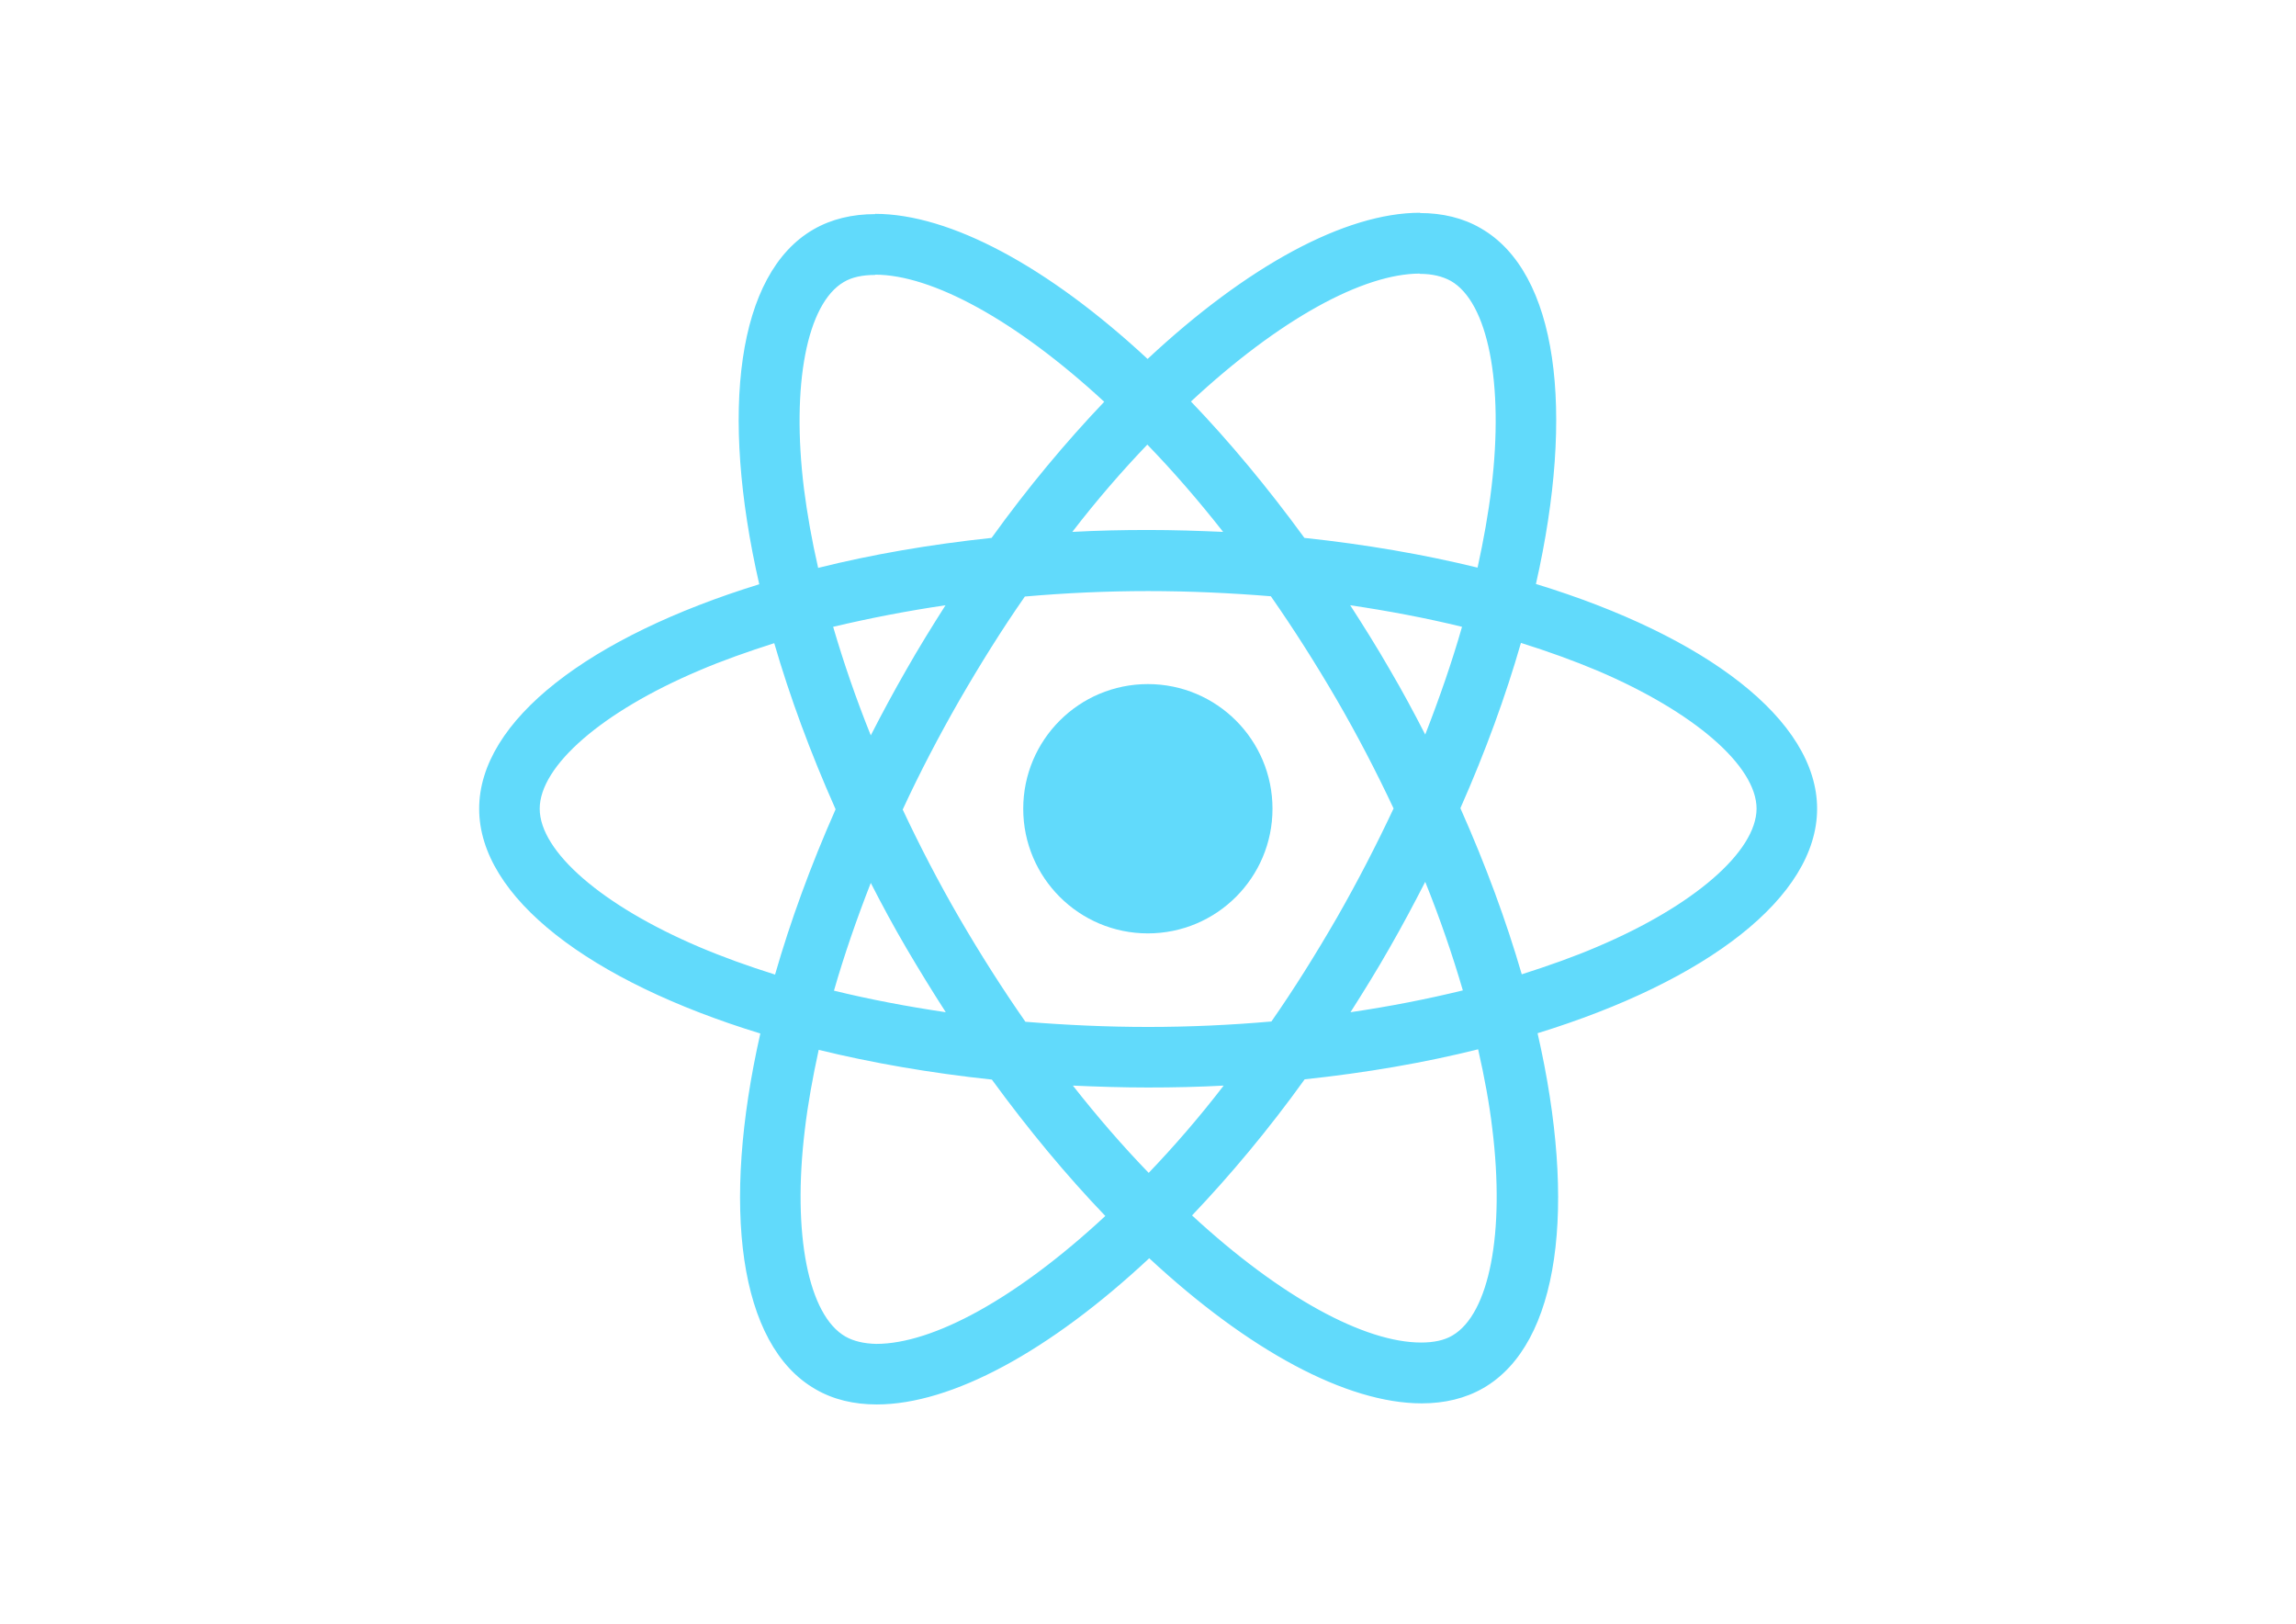
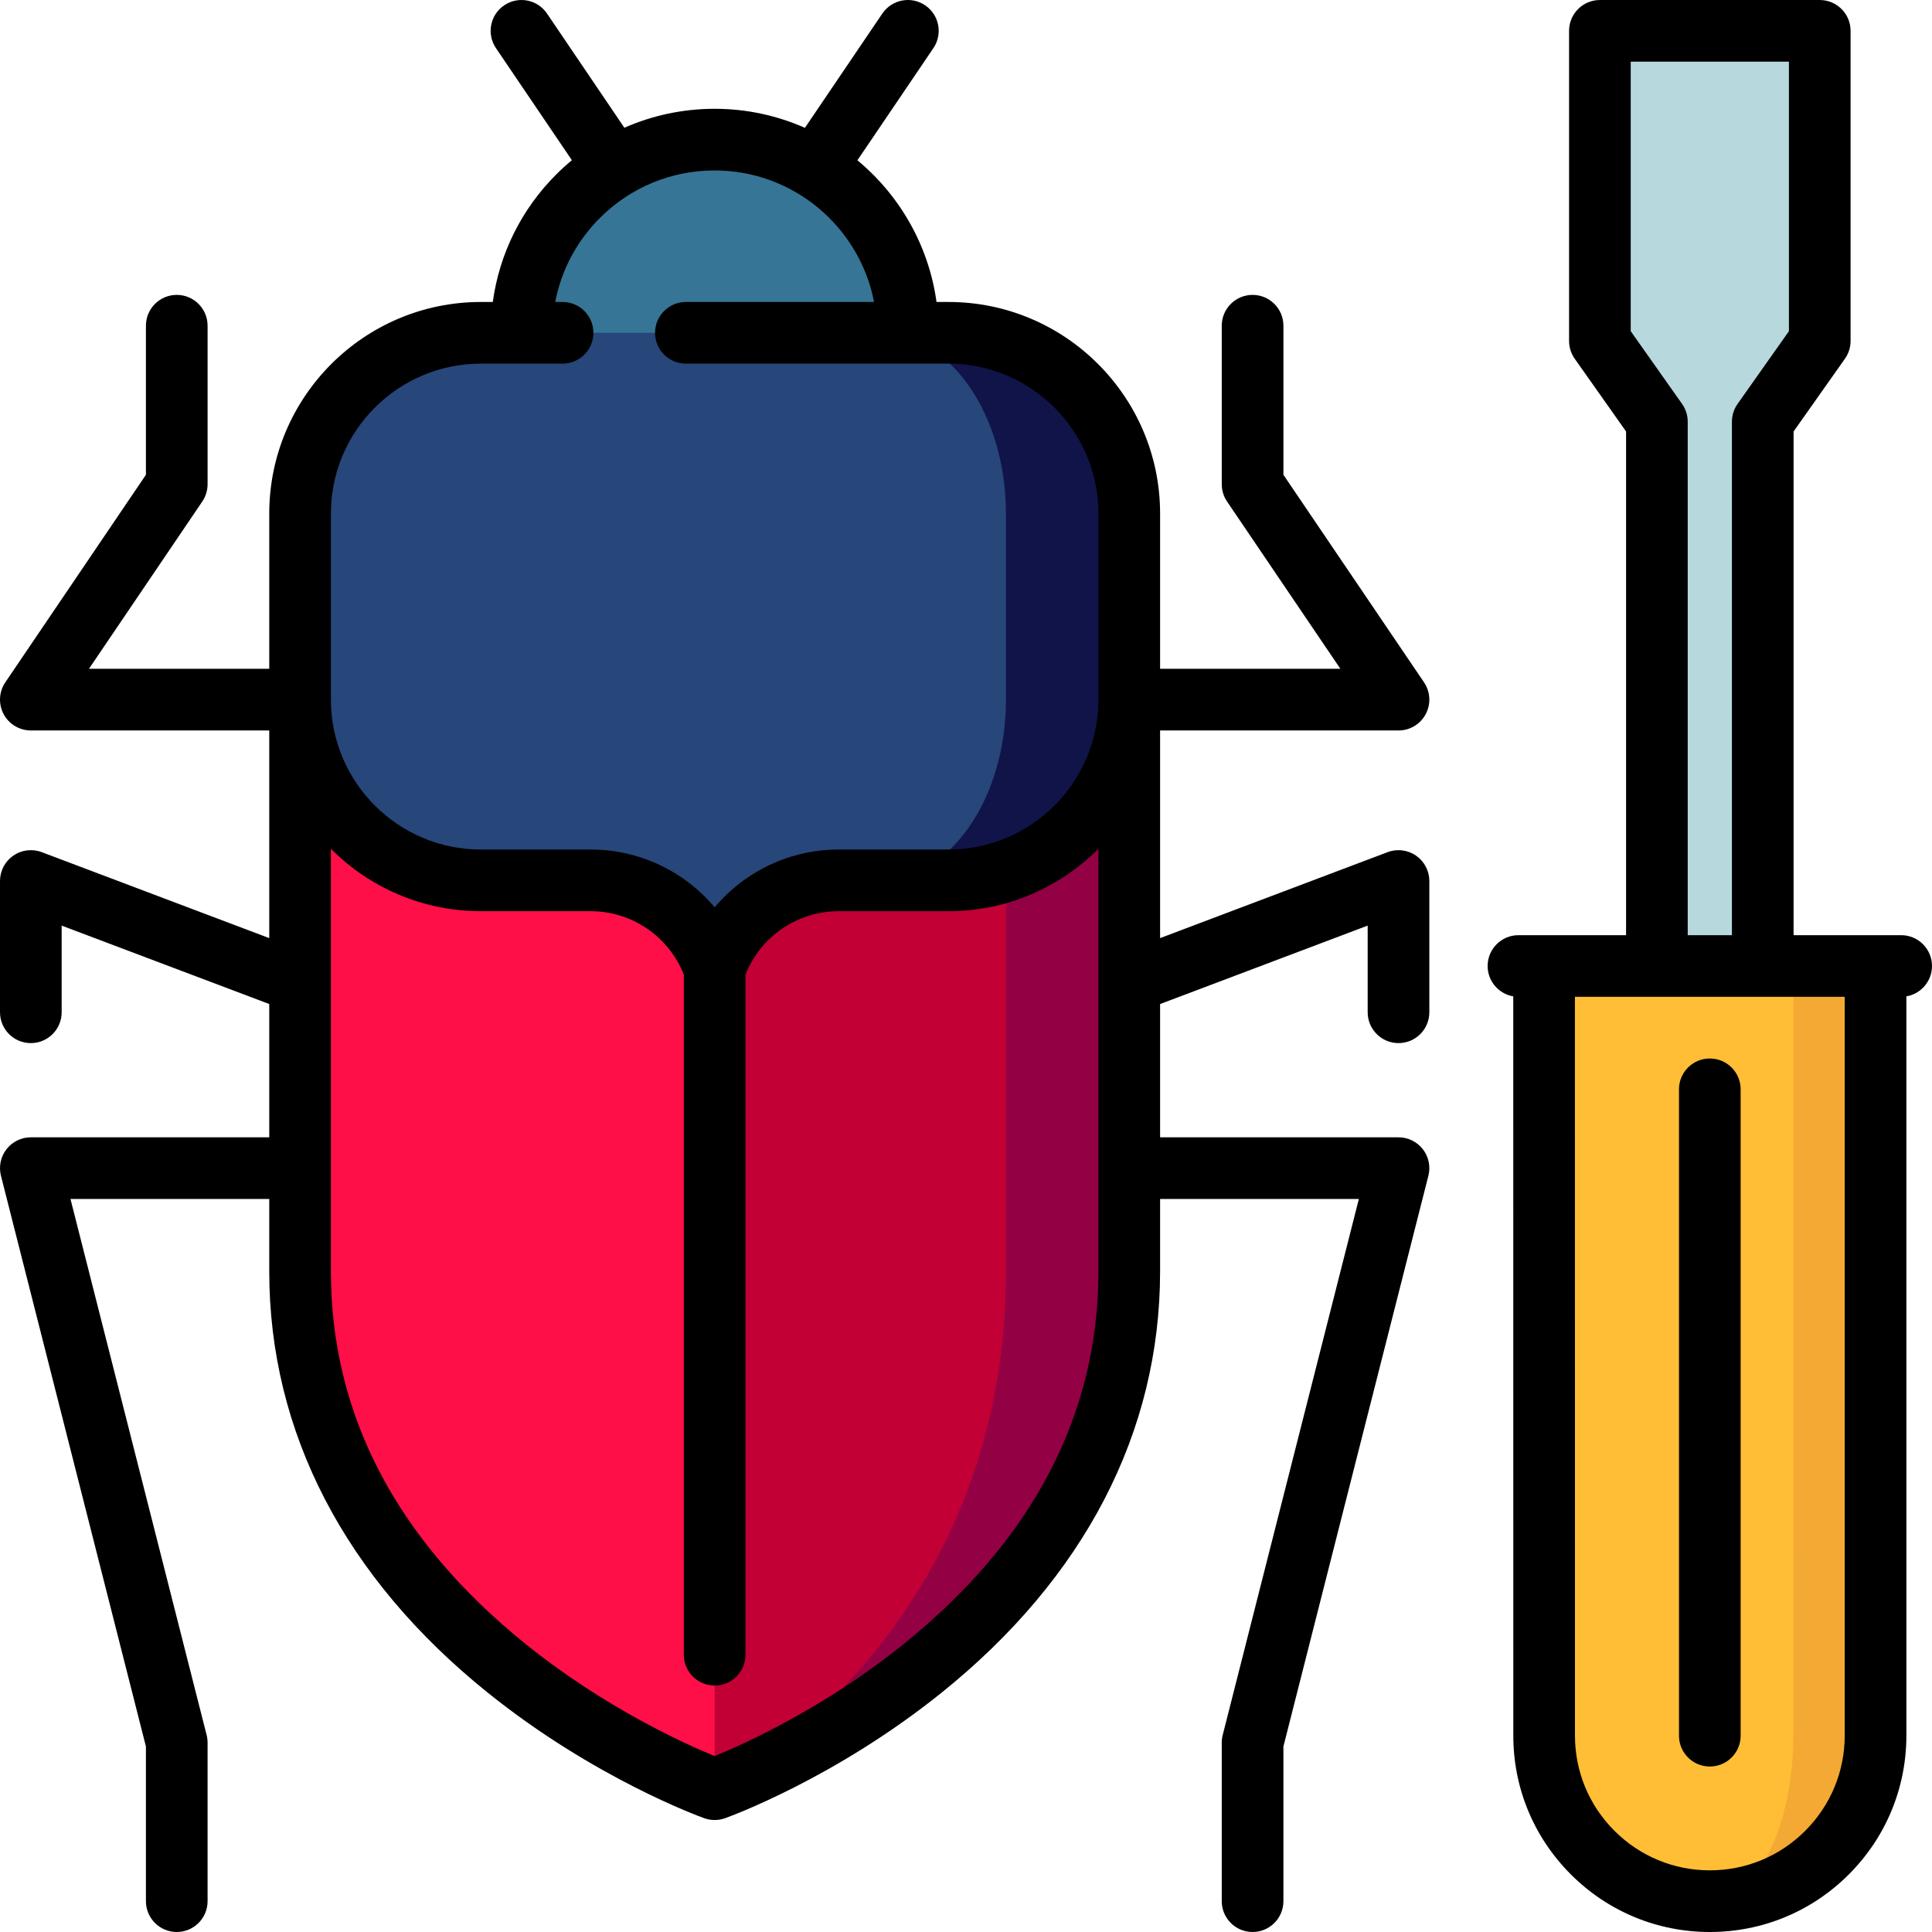
- <svg xmlns="http://www.w3.org/2000/svg" viewBox="0 0 841.9 595.3">
-   <g fill="#61DAFB">
-     <path d="M666.3 296.5c0-32.5-40.7-63.3-103.1-82.4 14.4-63.6 8-114.2-20.2-130.4-6.5-3.8-14.1-5.6-22.4-5.6v22.3c4.6 0 8.3.9 11.4 2.6 13.6 7.8 19.5 37.5 14.9 75.7-1.1 9.4-2.9 19.3-5.1 29.4-19.6-4.8-41-8.5-63.5-10.9-13.5-18.5-27.5-35.3-41.6-50 32.6-30.3 63.2-46.9 84-46.9V78c-27.5 0-63.5 19.6-99.9 53.6-36.4-33.8-72.4-53.2-99.9-53.2v22.3c20.7 0 51.4 16.5 84 46.6-14 14.7-28 31.4-41.3 49.9-22.6 2.4-44 6.1-63.6 11-2.3-10-4-19.7-5.2-29-4.7-38.2 1.1-67.9 14.6-75.8 3-1.8 6.9-2.6 11.5-2.6V78.5c-8.4 0-16 1.8-22.6 5.6-28.1 16.2-34.4 66.7-19.9 130.1-62.2 19.2-102.7 49.9-102.7 82.3 0 32.5 40.7 63.3 103.1 82.4-14.4 63.6-8 114.2 20.2 130.4 6.5 3.8 14.1 5.6 22.5 5.6 27.5 0 63.5-19.6 99.9-53.6 36.4 33.8 72.4 53.2 99.9 53.2 8.4 0 16-1.8 22.6-5.6 28.1-16.2 34.4-66.7 19.9-130.1 62-19.1 102.5-49.9 102.5-82.3zm-130.2-66.7c-3.7 12.9-8.3 26.2-13.5 39.5-4.1-8-8.4-16-13.1-24-4.6-8-9.5-15.8-14.4-23.4 14.2 2.1 27.9 4.7 41 7.9zm-45.8 106.5c-7.8 13.5-15.8 26.3-24.1 38.2-14.9 1.3-30 2-45.2 2-15.1 0-30.2-.7-45-1.9-8.3-11.9-16.4-24.6-24.2-38-7.6-13.1-14.5-26.4-20.8-39.8 6.2-13.4 13.2-26.8 20.7-39.9 7.8-13.5 15.8-26.3 24.1-38.2 14.9-1.3 30-2 45.2-2 15.1 0 30.2.7 45 1.9 8.3 11.9 16.4 24.6 24.2 38 7.6 13.1 14.5 26.4 20.8 39.8-6.3 13.4-13.2 26.8-20.7 39.9zm32.3-13c5.4 13.4 10 26.8 13.8 39.8-13.1 3.2-26.9 5.9-41.2 8 4.9-7.7 9.8-15.6 14.4-23.7 4.6-8 8.9-16.1 13-24.1zM421.2 430c-9.3-9.6-18.6-20.3-27.8-32 9 .4 18.2.7 27.5.7 9.4 0 18.7-.2 27.8-.7-9 11.7-18.3 22.4-27.5 32zm-74.4-58.9c-14.2-2.1-27.9-4.7-41-7.9 3.7-12.9 8.3-26.2 13.5-39.5 4.1 8 8.4 16 13.1 24 4.7 8 9.5 15.8 14.4 23.4zM420.7 163c9.3 9.6 18.6 20.3 27.8 32-9-.4-18.2-.7-27.5-.7-9.4 0-18.7.2-27.8.7 9-11.7 18.3-22.4 27.5-32zm-74 58.9c-4.9 7.7-9.8 15.6-14.4 23.7-4.6 8-8.9 16-13 24-5.4-13.4-10-26.8-13.8-39.8 13.1-3.1 26.9-5.8 41.2-7.9zm-90.5 125.2c-35.4-15.1-58.3-34.9-58.3-50.6 0-15.7 22.9-35.6 58.3-50.6 8.6-3.7 18-7 27.7-10.1 5.7 19.6 13.2 40 22.5 60.9-9.2 20.8-16.6 41.1-22.2 60.6-9.9-3.1-19.3-6.5-28-10.2zM310 490c-13.6-7.8-19.5-37.5-14.9-75.7 1.1-9.4 2.9-19.3 5.1-29.4 19.6 4.8 41 8.5 63.5 10.9 13.5 18.5 27.5 35.3 41.6 50-32.6 30.3-63.2 46.9-84 46.9-4.5-.1-8.3-1-11.3-2.7zm237.2-76.2c4.7 38.2-1.1 67.9-14.6 75.8-3 1.8-6.9 2.6-11.5 2.6-20.7 0-51.4-16.5-84-46.6 14-14.7 28-31.4 41.3-49.9 22.6-2.4 44-6.1 63.6-11 2.3 10.1 4.1 19.8 5.2 29.1zm38.5-66.7c-8.6 3.7-18 7-27.7 10.1-5.7-19.6-13.2-40-22.5-60.9 9.2-20.8 16.6-41.1 22.2-60.6 9.9 3.1 19.3 6.5 28.1 10.2 35.4 15.1 58.3 34.9 58.3 50.6-.1 15.7-23 35.6-58.4 50.6zM320.8 78.4z" />
-     <circle cx="420.9" cy="296.5" r="45.7" />
-     <path d="M520.5 78.1z" />
-   </g>
+ <svg xmlns="http://www.w3.org/2000/svg" version="1.1" id="Layer_1" x="0px" y="0px" viewBox="0 0 512.002 512.002" style="enable-background:new 0 0 512.002 512.002;" xml:space="preserve">
+   <polygon style="fill:#B7D9DD;" points="423.992,8.172 423.992,90.355 439.097,111.756 439.097,288.683 467.15,288.683   467.15,111.756 482.255,90.355 482.255,8.172 " />
+   <path style="fill:#367596;" d="M189.395,37.002c-28.277,0-51.199,22.922-51.199,51.199l51.202,32.681L240.595,88.2  C240.594,59.924,217.672,37.002,189.395,37.002z" />
+   <path style="fill:#940044;" d="M266.59,185.411l-77.17,288.735c1.689-0.61,109.851-40.023,109.851-137.216V185.411H266.59z" />
+   <path style="fill:#C20035;" d="M189.398,474.157L167.61,185.411h98.979V336.93C266.59,433.928,190.901,473.385,189.398,474.157z" />
+   <path style="fill:#FF0F47;" d="M189.398,185.412h-77.192H79.525v151.519c0,97.193,108.163,136.606,109.851,137.216  C189.398,474.158,189.398,185.412,189.398,185.412z" />
+   <path style="fill:#111449;" d="M251.371,88.196h-18.432v145.103h18.432c26.45,0,47.899-21.439,47.899-47.888v-49.315  C299.271,109.646,277.821,88.196,251.371,88.196z" />
+   <path style="fill:#F3A933;" d="M497.039,256.002H453.12l-0.014,247.83c24.304,0,43.945-19.696,43.938-43.952L497.039,256.002z" />
+   <path style="fill:#FFBE35;" d="M475.254,256.001h-66.052l0.014,203.885c-0.041,24.262,19.668,43.932,43.89,43.945  c12.256,0,22.154-19.696,22.151-43.952L475.254,256.001z" />
+   <path style="fill:#27467A;" d="M232.939,88.197h-87.084h-18.443c-26.45,0-47.888,21.45-47.888,47.899v49.315  c0,26.45,21.439,47.888,47.888,47.888h29.119c15.24,0,28.182,9.826,32.866,23.487c4.673-13.661,17.626-23.487,32.866-23.487h10.676  c18.585,0,33.65-21.439,33.65-47.888v-49.315C266.59,109.646,251.524,88.197,232.939,88.197z" />
+   <path d="M375.265,226.752c-2.207-1.524-5.023-1.872-7.533-0.922l-60.294,22.782v-55.03h63.182c3.024,0,5.801-1.67,7.217-4.341  c1.417-2.672,1.243-5.908-0.453-8.411l-37.265-55.007V86.32c0-4.513-3.658-8.17-8.17-8.17c-4.512,0-8.17,3.657-8.17,8.17v42.008  c0,1.634,0.49,3.23,1.405,4.582l30.031,44.33h-47.778v-41.148c0-30.914-25.149-56.064-56.063-56.064h-3.185  c-2.08-15.038-9.801-28.298-20.966-37.551l20.137-29.723c2.531-3.737,1.553-8.816-2.182-11.347  c-3.736-2.531-8.815-1.553-11.347,2.181l-20.52,30.29c-7.322-3.235-15.408-5.047-23.914-5.047c-0.001,0-0.001,0-0.002,0  c-8.379,0-16.485,1.741-23.93,5.021L144.962,3.589c-2.532-3.734-7.612-4.711-11.347-2.181c-3.735,2.531-4.713,7.61-2.182,11.347  l20.122,29.7c-1.427,1.185-2.811,2.437-4.138,3.765c-9.263,9.263-15.077,21.051-16.823,33.809h-3.175  c-30.913,0-56.063,25.15-56.063,56.064v41.148H23.575l30.032-44.33c0.916-1.352,1.406-2.948,1.406-4.582V86.32  c0-4.513-3.658-8.17-8.17-8.17s-8.17,3.657-8.17,8.17v39.502L1.408,180.829c-1.696,2.503-1.87,5.739-0.453,8.411  c1.417,2.671,4.194,4.341,7.218,4.341h63.182v55.03L11.06,225.829c-2.511-0.95-5.326-0.605-7.533,0.922  c-2.208,1.526-3.526,4.039-3.526,6.722v34.791c0,4.513,3.658,8.17,8.17,8.17s8.17-3.657,8.17-8.17v-22.969l55.012,20.785v35.321  H8.171c-2.522,0-4.902,1.163-6.449,3.155c-1.548,1.99-2.089,4.584-1.47,7.027l38.42,151.261v40.986c0,4.513,3.658,8.17,8.17,8.17  s8.17-3.657,8.17-8.17v-42.009c0-0.679-0.085-1.354-0.252-2.012L18.676,317.741h52.677v19.186  c0,42.614,20.053,81.246,57.989,111.717c28.216,22.663,56.127,32.784,57.303,33.204c0.889,0.318,1.819,0.477,2.75,0.477  c0.93,0,1.861-0.159,2.75-0.477c1.174-0.421,29.087-10.542,57.303-33.204c37.937-30.472,57.99-69.104,57.99-111.717v-19.186h52.677  l-36.085,142.07c-0.167,0.657-0.252,1.333-0.252,2.012v42.008c0,4.513,3.658,8.17,8.17,8.17c4.512,0,8.17-3.657,8.17-8.17v-40.987  l38.421-151.261c0.621-2.443,0.078-5.037-1.47-7.027c-1.548-1.99-3.928-3.155-6.449-3.155h-63.182v-35.321l55.012-20.785v22.969  c0,4.513,3.658,8.17,8.17,8.17s8.17-3.657,8.17-8.17v-34.79C378.789,230.79,377.472,228.277,375.265,226.752z M87.694,136.093  c0-21.903,17.819-39.724,39.722-39.724h21.674c4.512,0,8.17-3.657,8.17-8.17s-3.658-8.17-8.17-8.17h-1.948  c1.602-8.38,5.66-16.089,11.827-22.256c8.127-8.127,18.932-12.602,30.426-12.602c20.932,0,38.412,15.028,42.241,34.857h-49.866  c-4.512,0-8.17,3.657-8.17,8.17s3.658,8.17,8.17,8.17h69.603c21.904,0,39.722,17.82,39.722,39.724v49.319  c0,21.903-17.819,39.722-39.722,39.722h-29.111c-12.941,0-24.876,5.805-32.867,15.32c-7.993-9.513-19.927-15.32-32.867-15.32  h-29.112c-21.903,0-39.722-17.819-39.722-39.722L87.694,136.093L87.694,136.093z M291.096,336.927  c0,37.881-17.332,71.082-51.514,98.681c-21.195,17.113-42.717,26.721-50.188,29.774c-7.477-3.057-28.997-12.665-50.188-29.774  c-34.182-27.599-51.514-60.799-51.514-98.681V224.932c10.159,10.211,24.214,16.542,39.722,16.542h29.112  c10.945,0,20.709,6.716,24.697,16.82v180.23c0,4.513,3.658,8.17,8.17,8.17s8.17-3.657,8.17-8.17v-180.23  c3.989-10.104,13.752-16.82,24.697-16.82h29.111c15.508,0,29.563-6.331,39.722-16.542v111.995H291.096z" />
+   <path d="M453.12,280.512c-4.512,0-8.17,3.657-8.17,8.17v171.296c0,4.513,3.658,8.17,8.17,8.17c4.512,0,8.17-3.657,8.17-8.17V288.682  C461.29,284.17,457.632,280.512,453.12,280.512z" />
+   <path d="M512.001,256.001c0-4.513-3.658-8.17-8.17-8.17H475.32V114.348l13.61-19.281c0.973-1.379,1.495-3.024,1.495-4.711V8.172  c0-4.513-3.658-8.17-8.17-8.17h-58.263c-4.512,0-8.17,3.657-8.17,8.17v82.184c0,1.687,0.522,3.333,1.495,4.711l13.61,19.281v133.484  h-28.517c-4.512,0-8.17,3.657-8.17,8.17c0,4.043,2.938,7.39,6.793,8.046l0.013,195.826c-0.024,13.895,5.376,26.971,15.202,36.819  c9.843,9.865,22.931,15.302,36.859,15.31c13.933,0,27.026-5.424,36.866-15.275c9.833-9.843,15.247-22.931,15.242-36.847  l-0.005-195.832C509.063,263.392,512.001,260.044,512.001,256.001z M445.771,107.044l-13.609-19.281V16.342h41.923v71.422  l-13.61,19.281c-0.973,1.379-1.496,3.024-1.496,4.711v136.075h-11.713V111.756C447.267,110.068,446.744,108.423,445.771,107.044z   M478.412,485.178c-6.753,6.759-15.74,10.483-25.302,10.483c-9.555-0.005-18.539-3.738-25.296-10.51  c-6.741-6.756-10.445-15.724-10.428-25.264l-0.013-195.715h71.496l0.005,195.709C488.877,469.438,485.162,478.421,478.412,485.178z" />
+   <g>
+ </g>
+   <g>
+ </g>
+   <g>
+ </g>
+   <g>
+ </g>
+   <g>
+ </g>
+   <g>
+ </g>
+   <g>
+ </g>
+   <g>
+ </g>
+   <g>
+ </g>
+   <g>
+ </g>
+   <g>
+ </g>
+   <g>
+ </g>
+   <g>
+ </g>
+   <g>
+ </g>
+   <g>
+ </g>
</svg>
